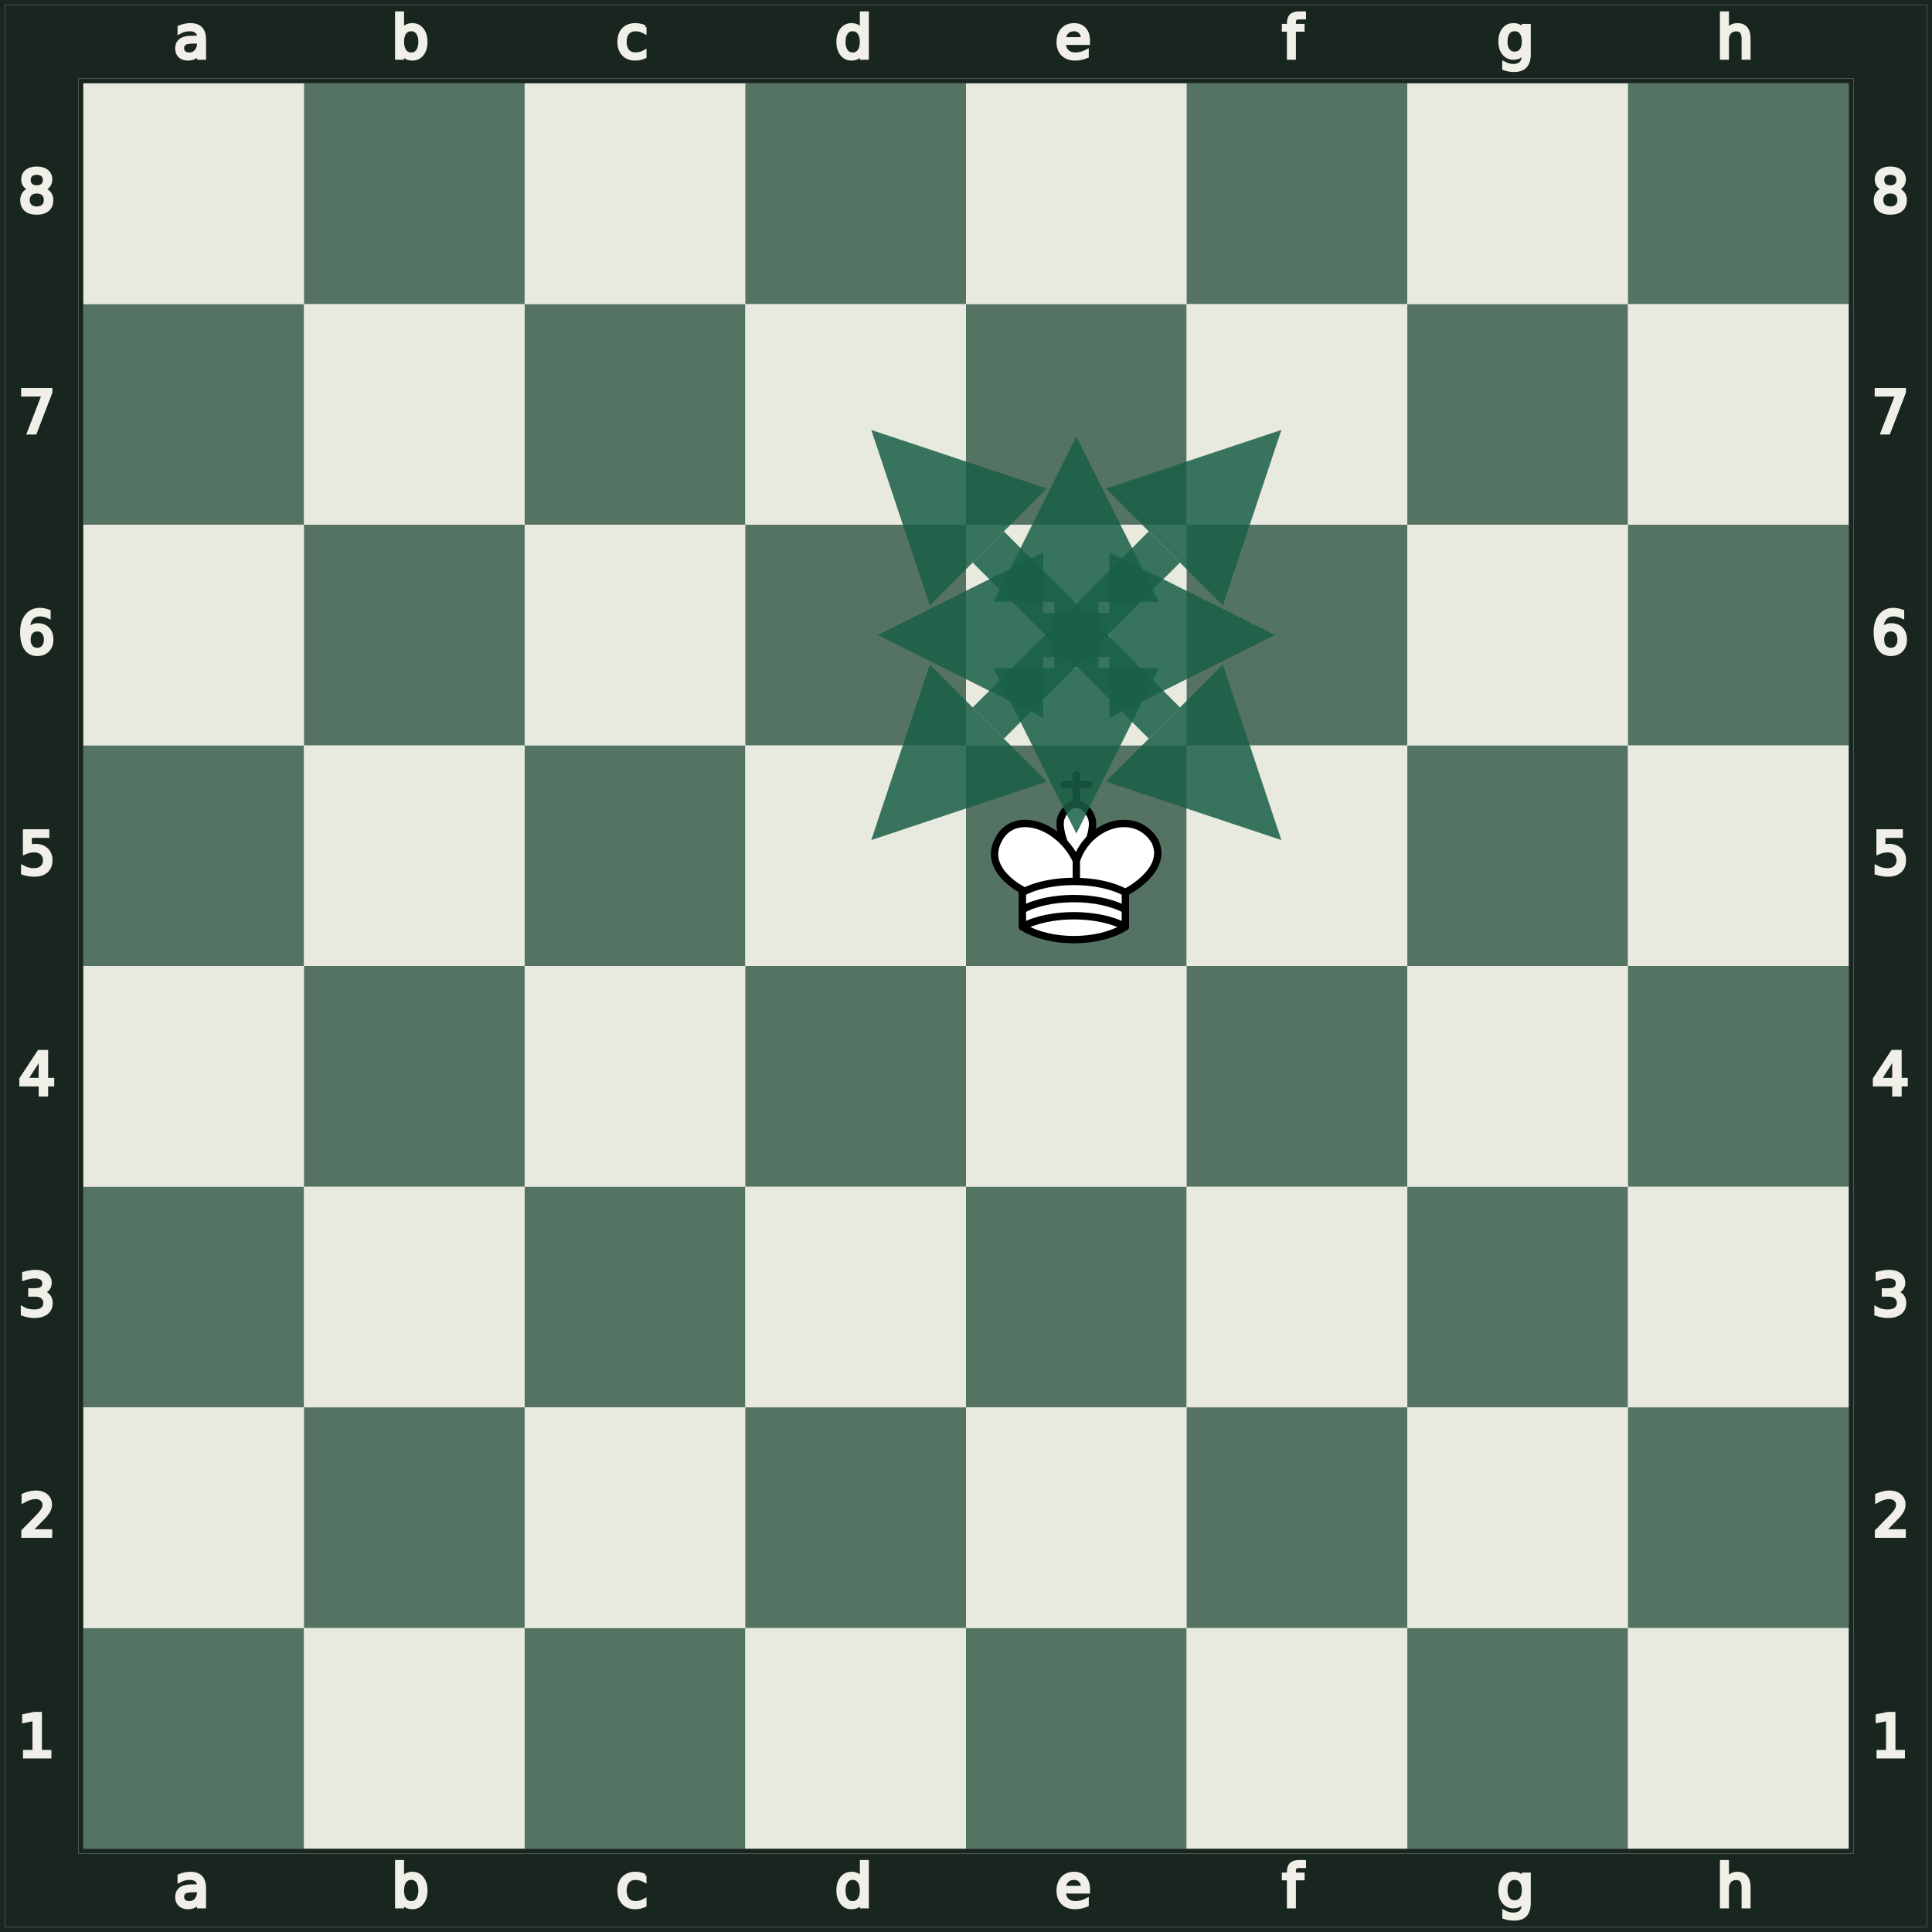
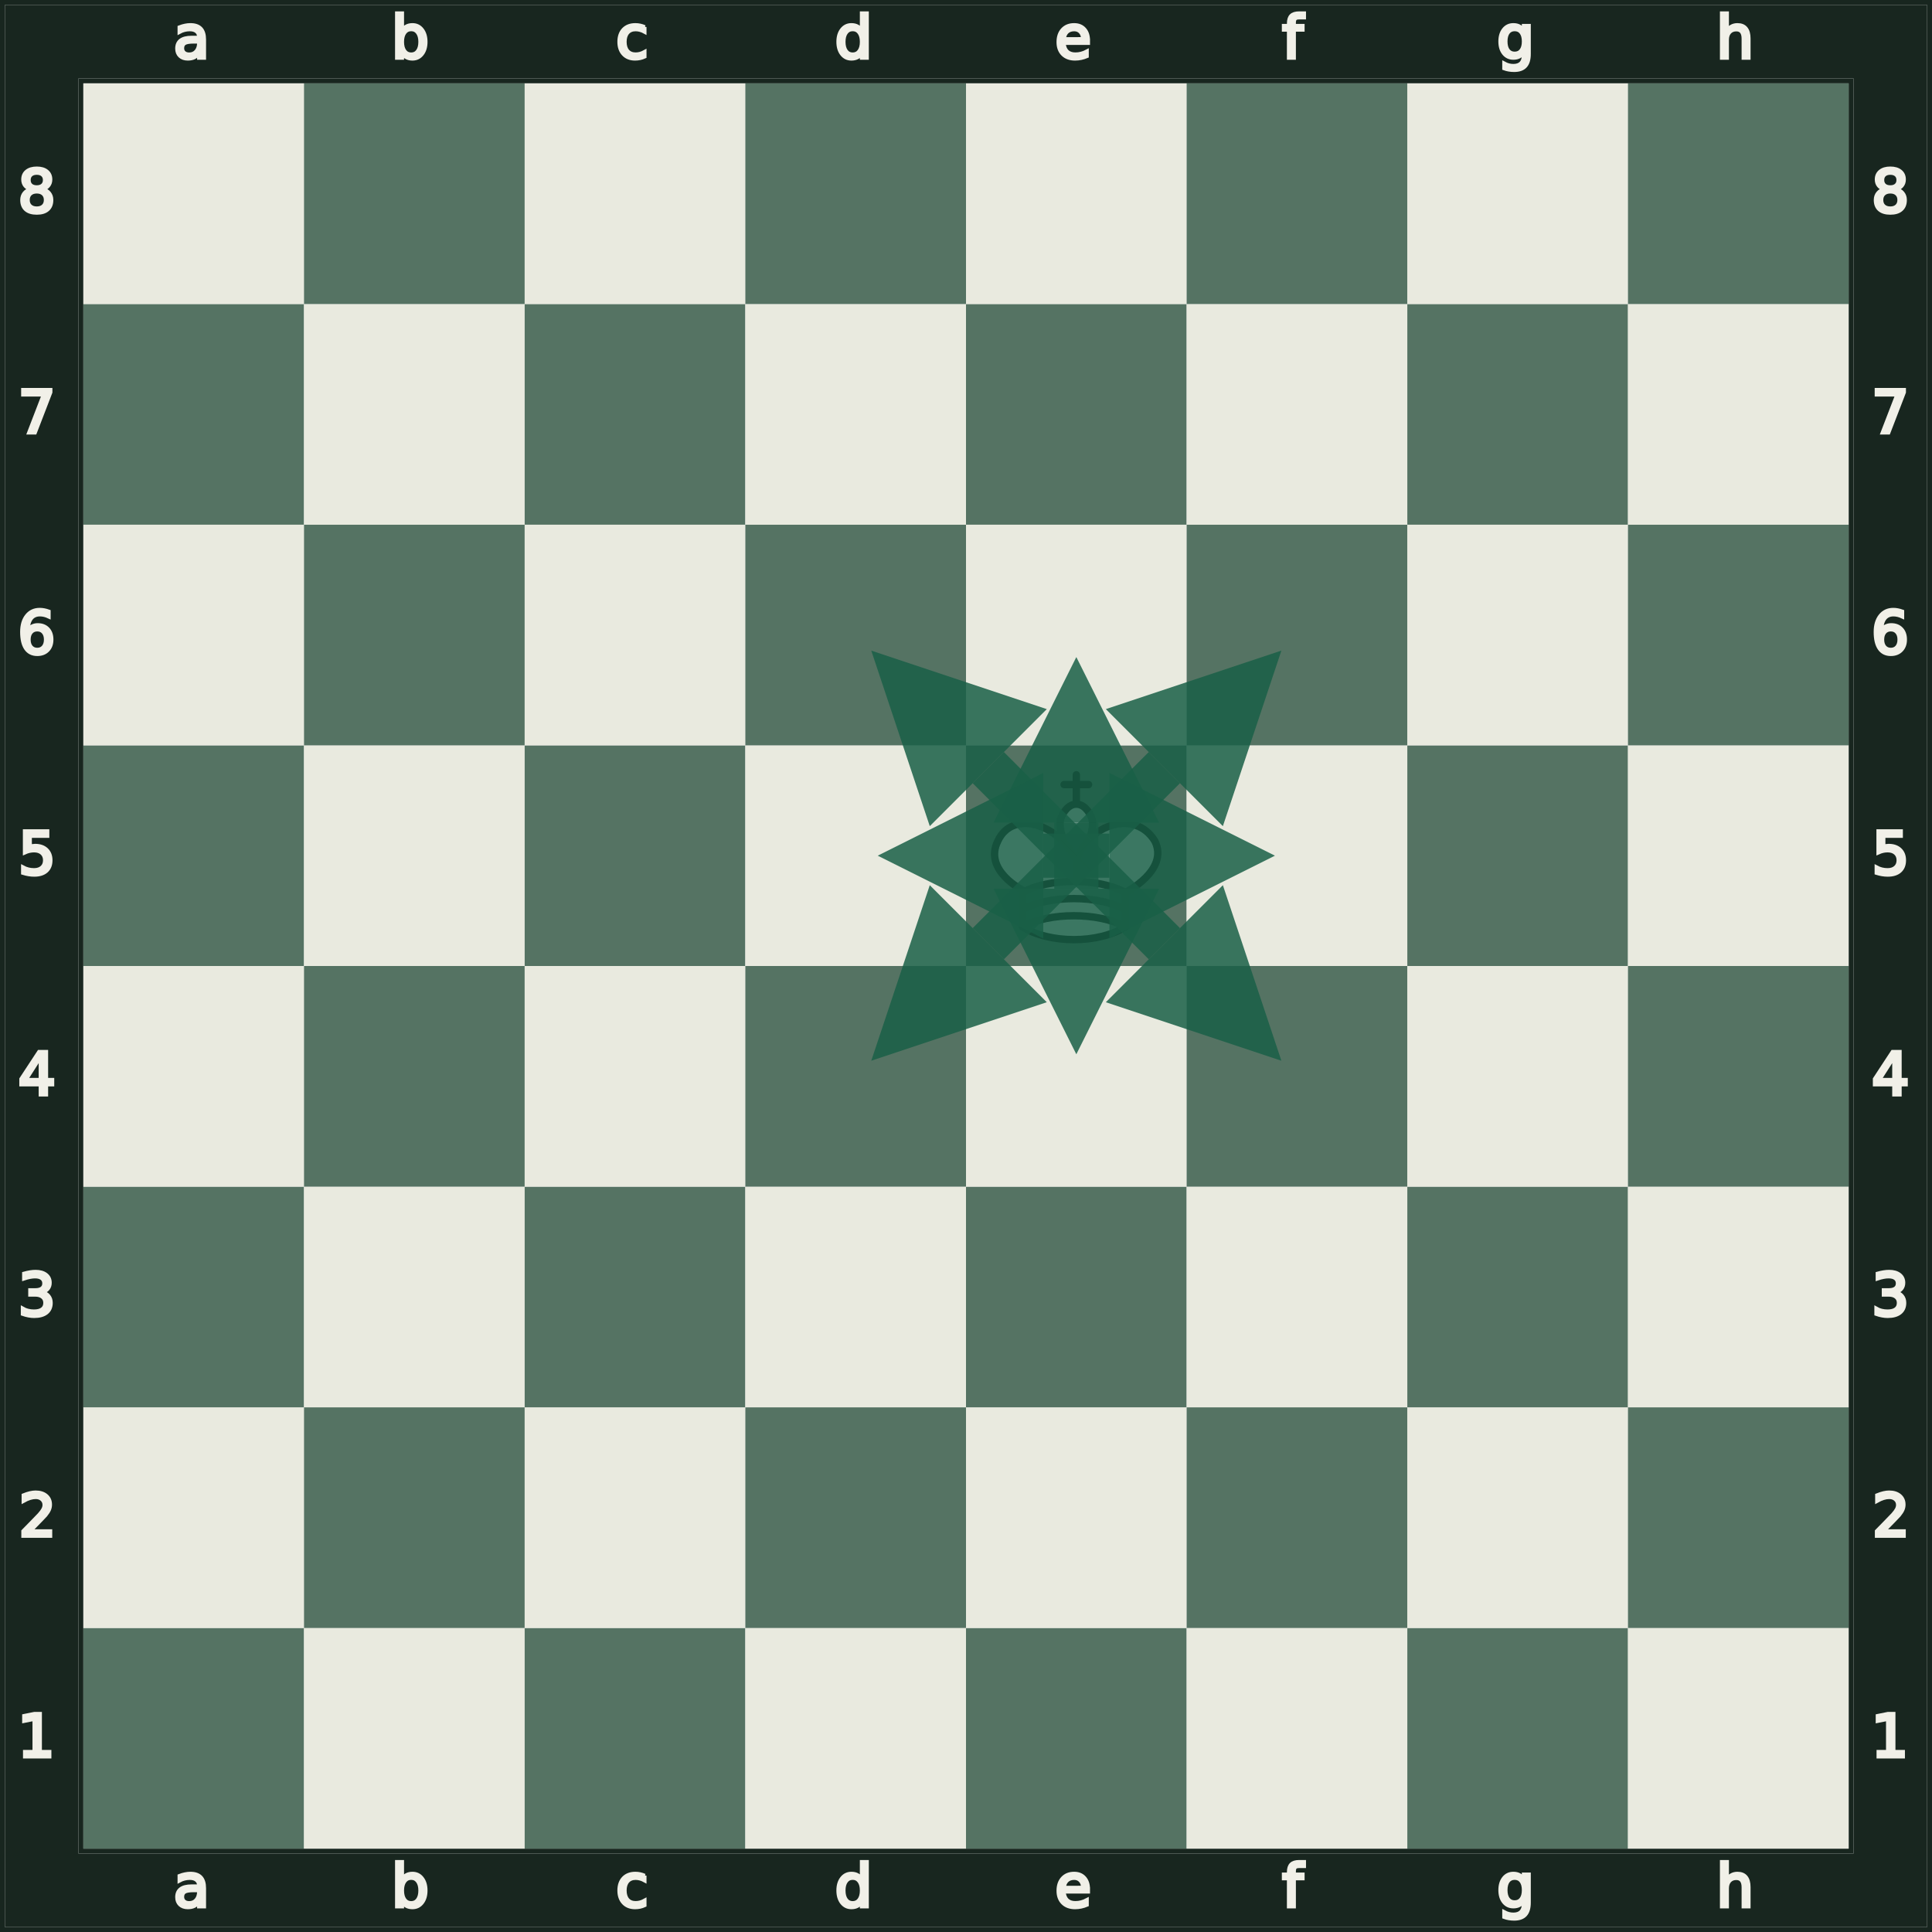
<svg xmlns="http://www.w3.org/2000/svg" xmlns:xlink="http://www.w3.org/1999/xlink" viewBox="0 0 394 394">
  <style>.piece { filter: drop-shadow(0 1px 0 rgba(255,255,255,.18)); }</style>
  <defs>
    <g id="white-king" class="white king" fill="none" fill-rule="evenodd" stroke="#000" stroke-width="1.5" stroke-linecap="round" stroke-linejoin="round">
      <path d="M22.5 11.63V6M20 8h5" stroke-linejoin="miter" />
      <path d="M22.5 25s4.5-7.5 3-10.5c0 0-1-2.5-3-2.5s-3 2.5-3 2.5c-1.5 3 3 10.5 3 10.5" fill="#fff" stroke-linecap="butt" stroke-linejoin="miter" />
      <path d="M11.5 37c5.5 3.5 15.5 3.5 21 0v-7s9-4.5 6-10.5c-4-6.5-13.5-3.5-16 4V27v-3.5c-3.5-7.5-13-10.5-16-4-3 6 5 10 5 10V37z" fill="#fff" />
      <path d="M11.5 30c5.5-3 15.5-3 21 0m-21 3.5c5.5-3 15.5-3 21 0m-21 3.5c5.5-3 15.5-3 21 0" />
    </g>
  </defs>
  <rect x="0.5" y="0.5" width="393" height="393" fill="none" stroke="#18261f" stroke-width="1" />
  <rect x="8.5" y="8.5" width="377" height="377" fill="none" stroke="#18261f" stroke-width="15" />
  <rect x="16.5" y="16.5" width="361" height="361" fill="none" stroke="#18261f" stroke-width="1" />
  <g transform="translate(22, 1) scale(0.75, 0.75)" fill="#f1f0e8" stroke="#f1f0e8">
    <path d="M23.328 10.016q-1.742 0-2.414.398-.672.398-.672 1.36 0 .765.5 1.218.508.445 1.375.445 1.196 0 1.914-.843.727-.852.727-2.258v-.32zm2.867-.594v4.992h-1.437v-1.328q-.492.797-1.227 1.18-.734.375-1.797.375-1.343 0-2.14-.75-.79-.758-.79-2.024 0-1.476.985-2.226.992-.75 2.953-.75h2.016V8.75q0-.992-.656-1.531-.649-.547-1.829-.547-.75 0-1.46.18-.711.18-1.368.539V6.062q.79-.304 1.532-.453.742-.156 1.445-.156 1.898 0 2.836.984.937.985.937 2.985z" />
  </g>
  <g transform="translate(22, 378) scale(0.75, 0.75)" fill="#f1f0e8" stroke="#f1f0e8">
    <path d="M23.328 10.016q-1.742 0-2.414.398-.672.398-.672 1.36 0 .765.5 1.218.508.445 1.375.445 1.196 0 1.914-.843.727-.852.727-2.258v-.32zm2.867-.594v4.992h-1.437v-1.328q-.492.797-1.227 1.18-.734.375-1.797.375-1.343 0-2.14-.75-.79-.758-.79-2.024 0-1.476.985-2.226.992-.75 2.953-.75h2.016V8.75q0-.992-.656-1.531-.649-.547-1.829-.547-.75 0-1.46.18-.711.18-1.368.539V6.062q.79-.304 1.532-.453.742-.156 1.445-.156 1.898 0 2.836.984.937.985.937 2.985z" />
  </g>
  <g transform="translate(67, 1) scale(0.75, 0.75)" fill="#f1f0e8" stroke="#f1f0e8">
    <path d="M24.922 10.047q0-1.586-.656-2.485-.649-.906-1.79-.906-1.14 0-1.796.906-.649.899-.649 2.485 0 1.586.649 2.492.656.898 1.797.898 1.14 0 1.789-.898.656-.906.656-2.492zm-4.89-3.055q.452-.781 1.14-1.156.695-.383 1.656-.383 1.594 0 2.586 1.266 1 1.265 1 3.328 0 2.062-1 3.328-.992 1.266-2.586 1.266-.96 0-1.656-.375-.688-.383-1.14-1.164v1.312h-1.446V2.258h1.445z" />
  </g>
  <g transform="translate(67, 378) scale(0.75, 0.75)" fill="#f1f0e8" stroke="#f1f0e8">
    <path d="M24.922 10.047q0-1.586-.656-2.485-.649-.906-1.79-.906-1.14 0-1.796.906-.649.899-.649 2.485 0 1.586.649 2.492.656.898 1.797.898 1.14 0 1.789-.898.656-.906.656-2.492zm-4.89-3.055q.452-.781 1.14-1.156.695-.383 1.656-.383 1.594 0 2.586 1.266 1 1.265 1 3.328 0 2.062-1 3.328-.992 1.266-2.586 1.266-.96 0-1.656-.375-.688-.383-1.14-1.164v1.312h-1.446V2.258h1.445z" />
  </g>
  <g transform="translate(112, 1) scale(0.75, 0.75)" fill="#f1f0e8" stroke="#f1f0e8">
    <path d="M25.96 6v1.344q-.608-.336-1.226-.5-.609-.172-1.234-.172-1.398 0-2.172.89-.773.883-.773 2.485 0 1.601.773 2.492.774.883 2.172.883.625 0 1.234-.164.618-.172 1.227-.508v1.328q-.602.281-1.25.422-.64.14-1.367.14-1.977 0-3.14-1.242-1.165-1.242-1.165-3.351 0-2.14 1.172-3.367 1.18-1.227 3.227-1.227.664 0 1.296.14.633.134 1.227.407z" />
  </g>
  <g transform="translate(112, 378) scale(0.75, 0.75)" fill="#f1f0e8" stroke="#f1f0e8">
    <path d="M25.96 6v1.344q-.608-.336-1.226-.5-.609-.172-1.234-.172-1.398 0-2.172.89-.773.883-.773 2.485 0 1.601.773 2.492.774.883 2.172.883.625 0 1.234-.164.618-.172 1.227-.508v1.328q-.602.281-1.25.422-.64.14-1.367.14-1.977 0-3.14-1.242-1.165-1.242-1.165-3.351 0-2.14 1.172-3.367 1.18-1.227 3.227-1.227.664 0 1.296.14.633.134 1.227.407z" />
  </g>
  <g transform="translate(157, 1) scale(0.75, 0.75)" fill="#f1f0e8" stroke="#f1f0e8">
    <path d="M24.973 6.992V2.258h1.437v12.156h-1.437v-1.312q-.453.78-1.149 1.164-.687.375-1.656.375-1.586 0-2.586-1.266-.992-1.266-.992-3.328 0-2.063.992-3.328 1-1.266 2.586-1.266.969 0 1.656.383.696.375 1.149 1.156zm-4.899 3.055q0 1.586.649 2.492.656.898 1.797.898 1.14 0 1.796-.898.657-.906.657-2.492 0-1.586-.657-2.485-.656-.906-1.796-.906-1.141 0-1.797.906-.649.899-.649 2.485z" />
  </g>
  <g transform="translate(157, 378) scale(0.75, 0.75)" fill="#f1f0e8" stroke="#f1f0e8">
    <path d="M24.973 6.992V2.258h1.437v12.156h-1.437v-1.312q-.453.78-1.149 1.164-.687.375-1.656.375-1.586 0-2.586-1.266-.992-1.266-.992-3.328 0-2.063.992-3.328 1-1.266 2.586-1.266.969 0 1.656.383.696.375 1.149 1.156zm-4.899 3.055q0 1.586.649 2.492.656.898 1.797.898 1.14 0 1.796-.898.657-.906.657-2.492 0-1.586-.657-2.485-.656-.906-1.796-.906-1.141 0-1.797.906-.649.899-.649 2.485z" />
  </g>
  <g transform="translate(202, 1) scale(0.75, 0.75)" fill="#f1f0e8" stroke="#f1f0e8">
    <path d="M26.555 9.68v.703h-6.61q.094 1.484.89 2.265.806.774 2.235.774.828 0 1.602-.203.781-.203 1.547-.61v1.36q-.774.328-1.586.5-.813.172-1.649.172-2.093 0-3.32-1.22-1.219-1.218-1.219-3.296 0-2.148 1.157-3.406 1.164-1.266 3.132-1.266 1.766 0 2.79 1.14 1.03 1.134 1.03 3.087zm-1.438-.422q-.015-1.18-.664-1.883-.64-.703-1.703-.703-1.203 0-1.93.68-.718.68-.828 1.914z" />
  </g>
  <g transform="translate(202, 378) scale(0.75, 0.75)" fill="#f1f0e8" stroke="#f1f0e8">
    <path d="M26.555 9.68v.703h-6.61q.094 1.484.89 2.265.806.774 2.235.774.828 0 1.602-.203.781-.203 1.547-.61v1.36q-.774.328-1.586.5-.813.172-1.649.172-2.093 0-3.32-1.22-1.219-1.218-1.219-3.296 0-2.148 1.157-3.406 1.164-1.266 3.132-1.266 1.766 0 2.79 1.14 1.03 1.134 1.03 3.087zm-1.438-.422q-.015-1.18-.664-1.883-.64-.703-1.703-.703-1.203 0-1.93.68-.718.68-.828 1.914z" />
  </g>
  <g transform="translate(247, 1) scale(0.75, 0.75)" fill="#f1f0e8" stroke="#f1f0e8">
    <path d="M25.285 2.258v1.195H23.91q-.773 0-1.078.313-.297.312-.297 1.125v.773h2.367v1.117h-2.367v7.633H21.09V6.781h-1.375V5.664h1.375v-.61q0-1.46.68-2.124.68-.672 2.156-.672z" />
  </g>
  <g transform="translate(247, 378) scale(0.75, 0.75)" fill="#f1f0e8" stroke="#f1f0e8">
    <path d="M25.285 2.258v1.195H23.91q-.773 0-1.078.313-.297.312-.297 1.125v.773h2.367v1.117h-2.367v7.633H21.09V6.781h-1.375V5.664h1.375v-.61q0-1.46.68-2.124.68-.672 2.156-.672z" />
  </g>
  <g transform="translate(292, 1) scale(0.75, 0.75)" fill="#f1f0e8" stroke="#f1f0e8">
    <path d="M24.973 9.937q0-1.562-.649-2.421-.64-.86-1.804-.86-1.157 0-1.805.86-.64.859-.64 2.421 0 1.555.64 2.415.648.859 1.805.859 1.164 0 1.804-.86.649-.859.649-2.414zm1.437 3.391q0 2.234-.992 3.32-.992 1.094-3.04 1.094-.757 0-1.429-.117-.672-.11-1.304-.344v-1.398q.632.344 1.25.508.617.164 1.257.164 1.414 0 2.118-.743.703-.734.703-2.226v-.711q-.446.773-1.141 1.156-.695.383-1.664.383-1.61 0-2.594-1.227-.984-1.226-.984-3.25 0-2.03.984-3.257.985-1.227 2.594-1.227.969 0 1.664.383t1.14 1.156V5.664h1.438z" />
  </g>
  <g transform="translate(292, 378) scale(0.75, 0.75)" fill="#f1f0e8" stroke="#f1f0e8">
    <path d="M24.973 9.937q0-1.562-.649-2.421-.64-.86-1.804-.86-1.157 0-1.805.86-.64.859-.64 2.421 0 1.555.64 2.415.648.859 1.805.859 1.164 0 1.804-.86.649-.859.649-2.414zm1.437 3.391q0 2.234-.992 3.32-.992 1.094-3.04 1.094-.757 0-1.429-.117-.672-.11-1.304-.344v-1.398q.632.344 1.25.508.617.164 1.257.164 1.414 0 2.118-.743.703-.734.703-2.226v-.711q-.446.773-1.141 1.156-.695.383-1.664.383-1.61 0-2.594-1.227-.984-1.226-.984-3.25 0-2.03.984-3.257.985-1.227 2.594-1.227.969 0 1.664.383t1.14 1.156V5.664h1.438z" />
  </g>
  <g transform="translate(337, 1) scale(0.75, 0.75)" fill="#f1f0e8" stroke="#f1f0e8">
    <path d="M26.164 9.133v5.281h-1.437V9.18q0-1.243-.485-1.86-.484-.617-1.453-.617-1.164 0-1.836.742-.672.742-.672 2.024v4.945h-1.445V2.258h1.445v4.765q.516-.789 1.211-1.18.703-.39 1.617-.39 1.508 0 2.282.938.773.93.773 2.742z" />
  </g>
  <g transform="translate(337, 378) scale(0.75, 0.75)" fill="#f1f0e8" stroke="#f1f0e8">
    <path d="M26.164 9.133v5.281h-1.437V9.18q0-1.243-.485-1.86-.484-.617-1.453-.617-1.164 0-1.836.742-.672.742-.672 2.024v4.945h-1.445V2.258h1.445v4.765q.516-.789 1.211-1.18.703-.39 1.617-.39 1.508 0 2.282.938.773.93.773 2.742z" />
  </g>
  <g transform="translate(0, 337) scale(0.75, 0.75)" fill="#f1f0e8" stroke="#f1f0e8">
    <path d="M6.754 26.996h2.578v-8.898l-2.805.562v-1.437l2.79-.563h1.578v10.336h2.578v1.328h-6.72z" />
  </g>
  <g transform="translate(378, 337) scale(0.75, 0.75)" fill="#f1f0e8" stroke="#f1f0e8">
    <path d="M6.754 26.996h2.578v-8.898l-2.805.562v-1.437l2.79-.563h1.578v10.336h2.578v1.328h-6.72z" />
  </g>
  <g transform="translate(0, 292) scale(0.75, 0.75)" fill="#f1f0e8" stroke="#f1f0e8">
    <path d="M8.195 26.996h5.508v1.328H6.297v-1.328q.898-.93 2.445-2.492 1.555-1.57 1.953-2.024.758-.851 1.055-1.437.305-.594.305-1.164 0-.93-.657-1.516-.648-.586-1.695-.586-.742 0-1.57.258-.82.258-1.758.781v-1.593q.953-.383 1.781-.578.828-.196 1.516-.196 1.812 0 2.89.906 1.079.907 1.079 2.422 0 .72-.274 1.368-.265.64-.976 1.515-.196.227-1.243 1.313-1.046 1.078-2.953 3.023z" />
  </g>
  <g transform="translate(378, 292) scale(0.75, 0.75)" fill="#f1f0e8" stroke="#f1f0e8">
    <path d="M8.195 26.996h5.508v1.328H6.297v-1.328q.898-.93 2.445-2.492 1.555-1.57 1.953-2.024.758-.851 1.055-1.437.305-.594.305-1.164 0-.93-.657-1.516-.648-.586-1.695-.586-.742 0-1.57.258-.82.258-1.758.781v-1.593q.953-.383 1.781-.578.828-.196 1.516-.196 1.812 0 2.89.906 1.079.907 1.079 2.422 0 .72-.274 1.368-.265.64-.976 1.515-.196.227-1.243 1.313-1.046 1.078-2.953 3.023z" />
  </g>
  <g transform="translate(0, 247) scale(0.75, 0.75)" fill="#f1f0e8" stroke="#f1f0e8">
    <path d="M11.434 22.035q1.132.242 1.765 1.008.64.766.64 1.89 0 1.727-1.187 2.672-1.187.946-3.375.946-.734 0-1.515-.149-.774-.14-1.602-.43V26.45q.656.383 1.438.578.78.196 1.632.196 1.485 0 2.258-.586.782-.586.782-1.703 0-1.032-.727-1.61-.719-.586-2.008-.586h-1.36v-1.297h1.423q1.164 0 1.78-.46.618-.47.618-1.344 0-.899-.64-1.375-.633-.485-1.82-.485-.65 0-1.391.141-.743.14-1.633.437V16.95q.898-.25 1.68-.375.788-.125 1.484-.125 1.797 0 2.844.82 1.046.813 1.046 2.204 0 .968-.554 1.64-.555.664-1.578.922z" />
  </g>
  <g transform="translate(378, 247) scale(0.75, 0.75)" fill="#f1f0e8" stroke="#f1f0e8">
    <path d="M11.434 22.035q1.132.242 1.765 1.008.64.766.64 1.89 0 1.727-1.187 2.672-1.187.946-3.375.946-.734 0-1.515-.149-.774-.14-1.602-.43V26.45q.656.383 1.438.578.78.196 1.632.196 1.485 0 2.258-.586.782-.586.782-1.703 0-1.032-.727-1.61-.719-.586-2.008-.586h-1.36v-1.297h1.423q1.164 0 1.78-.46.618-.47.618-1.344 0-.899-.64-1.375-.633-.485-1.82-.485-.65 0-1.391.141-.743.14-1.633.437V16.95q.898-.25 1.68-.375.788-.125 1.484-.125 1.797 0 2.844.82 1.046.813 1.046 2.204 0 .968-.554 1.64-.555.664-1.578.922z" />
  </g>
  <g transform="translate(0, 202) scale(0.75, 0.75)" fill="#f1f0e8" stroke="#f1f0e8">
    <path d="M11.016 18.035L7.03 24.262h3.985zm-.414-1.375h1.984v7.602h1.664v1.312h-1.664v2.75h-1.57v-2.75H5.75v-1.523z" />
  </g>
  <g transform="translate(378, 202) scale(0.75, 0.75)" fill="#f1f0e8" stroke="#f1f0e8">
    <path d="M11.016 18.035L7.03 24.262h3.985zm-.414-1.375h1.984v7.602h1.664v1.312h-1.664v2.75h-1.57v-2.75H5.75v-1.523z" />
  </g>
  <g transform="translate(0, 157) scale(0.75, 0.75)" fill="#f1f0e8" stroke="#f1f0e8">
    <path d="M6.719 16.66h6.195v1.328h-4.75v2.86q.344-.118.688-.172.343-.063.687-.063 1.953 0 3.094 1.07 1.14 1.07 1.14 2.899 0 1.883-1.171 2.93-1.172 1.039-3.305 1.039-.735 0-1.5-.125-.758-.125-1.57-.375v-1.586q.703.383 1.453.57.75.188 1.586.188 1.351 0 2.14-.711.79-.711.79-1.93 0-1.219-.79-1.93-.789-.71-2.14-.71-.633 0-1.266.14-.625.14-1.281.438z" />
  </g>
  <g transform="translate(378, 157) scale(0.75, 0.75)" fill="#f1f0e8" stroke="#f1f0e8">
    <path d="M6.719 16.66h6.195v1.328h-4.75v2.86q.344-.118.688-.172.343-.063.687-.063 1.953 0 3.094 1.07 1.14 1.07 1.14 2.899 0 1.883-1.171 2.93-1.172 1.039-3.305 1.039-.735 0-1.5-.125-.758-.125-1.57-.375v-1.586q.703.383 1.453.57.75.188 1.586.188 1.351 0 2.14-.711.79-.711.79-1.93 0-1.219-.79-1.93-.789-.71-2.14-.71-.633 0-1.266.14-.625.14-1.281.438z" />
  </g>
  <g transform="translate(0, 112) scale(0.75, 0.75)" fill="#f1f0e8" stroke="#f1f0e8">
    <path d="M10.137 21.863q-1.063 0-1.688.727-.617.726-.617 1.992 0 1.258.617 1.992.625.727 1.688.727 1.062 0 1.68-.727.624-.734.624-1.992 0-1.266-.625-1.992-.617-.727-1.68-.727zm3.133-4.945v1.437q-.594-.28-1.204-.43-.601-.148-1.195-.148-1.562 0-2.39 1.055-.82 1.055-.938 3.188.46-.68 1.156-1.04.696-.367 1.531-.367 1.758 0 2.774 1.07 1.023 1.063 1.023 2.899 0 1.797-1.062 2.883-1.063 1.086-2.828 1.086-2.024 0-3.094-1.547-1.07-1.555-1.07-4.5 0-2.766 1.312-4.406 1.313-1.649 3.524-1.649.593 0 1.195.117.61.118 1.266.352z" />
  </g>
  <g transform="translate(378, 112) scale(0.75, 0.75)" fill="#f1f0e8" stroke="#f1f0e8">
    <path d="M10.137 21.863q-1.063 0-1.688.727-.617.726-.617 1.992 0 1.258.617 1.992.625.727 1.688.727 1.062 0 1.68-.727.624-.734.624-1.992 0-1.266-.625-1.992-.617-.727-1.68-.727zm3.133-4.945v1.437q-.594-.28-1.204-.43-.601-.148-1.195-.148-1.562 0-2.39 1.055-.82 1.055-.938 3.188.46-.68 1.156-1.04.696-.367 1.531-.367 1.758 0 2.774 1.07 1.023 1.063 1.023 2.899 0 1.797-1.062 2.883-1.063 1.086-2.828 1.086-2.024 0-3.094-1.547-1.07-1.555-1.07-4.5 0-2.766 1.312-4.406 1.313-1.649 3.524-1.649.593 0 1.195.117.61.118 1.266.352z" />
  </g>
  <g transform="translate(0, 67) scale(0.75, 0.75)" fill="#f1f0e8" stroke="#f1f0e8">
    <path d="M6.25 16.66h7.5v.672L9.516 28.324H7.867l3.985-10.336H6.25z" />
  </g>
  <g transform="translate(378, 67) scale(0.75, 0.75)" fill="#f1f0e8" stroke="#f1f0e8">
    <path d="M6.25 16.66h7.5v.672L9.516 28.324H7.867l3.985-10.336H6.25z" />
  </g>
  <g transform="translate(0, 22) scale(0.75, 0.75)" fill="#f1f0e8" stroke="#f1f0e8">
    <path d="M10 22.785q-1.125 0-1.773.602-.641.601-.641 1.656t.64 1.656q.649.602 1.774.602t1.773-.602q.649-.61.649-1.656 0-1.055-.649-1.656-.64-.602-1.773-.602zm-1.578-.672q-1.016-.25-1.586-.945-.563-.695-.563-1.695 0-1.399.993-2.211 1-.813 2.734-.813 1.742 0 2.734.813.993.812.993 2.21 0 1-.57 1.696-.563.695-1.571.945 1.14.266 1.773 1.04.641.773.641 1.89 0 1.695-1.04 2.602-1.03.906-2.96.906t-2.969-.906Q6 26.738 6 25.043q0-1.117.64-1.89.641-.774 1.782-1.04zm-.578-2.492q0 .906.562 1.414.57.508 1.594.508 1.016 0 1.586-.508.578-.508.578-1.414 0-.906-.578-1.414-.57-.508-1.586-.508-1.023 0-1.594.508-.562.508-.562 1.414z" />
  </g>
  <g transform="translate(378, 22) scale(0.75, 0.75)" fill="#f1f0e8" stroke="#f1f0e8">
    <path d="M10 22.785q-1.125 0-1.773.602-.641.601-.641 1.656t.64 1.656q.649.602 1.774.602t1.773-.602q.649-.61.649-1.656 0-1.055-.649-1.656-.64-.602-1.773-.602zm-1.578-.672q-1.016-.25-1.586-.945-.563-.695-.563-1.695 0-1.399.993-2.211 1-.813 2.734-.813 1.742 0 2.734.813.993.812.993 2.21 0 1-.57 1.696-.563.695-1.571.945 1.14.266 1.773 1.04.641.773.641 1.89 0 1.695-1.04 2.602-1.03.906-2.96.906t-2.969-.906Q6 26.738 6 25.043q0-1.117.64-1.89.641-.774 1.782-1.04zm-.578-2.492q0 .906.562 1.414.57.508 1.594.508 1.016 0 1.586-.508.578-.508.578-1.414 0-.906-.578-1.414-.57-.508-1.586-.508-1.023 0-1.594.508-.562.508-.562 1.414z" />
  </g>
  <rect x="17" y="332" width="45" height="45" class="square dark a1" stroke="none" fill="#557363" />
  <rect x="62" y="332" width="45" height="45" class="square light b1" stroke="none" fill="#e9eadf" />
  <rect x="107" y="332" width="45" height="45" class="square dark c1" stroke="none" fill="#557363" />
  <rect x="152" y="332" width="45" height="45" class="square light d1" stroke="none" fill="#e9eadf" />
  <rect x="197" y="332" width="45" height="45" class="square dark e1" stroke="none" fill="#557363" />
  <rect x="242" y="332" width="45" height="45" class="square light f1" stroke="none" fill="#e9eadf" />
  <rect x="287" y="332" width="45" height="45" class="square dark g1" stroke="none" fill="#557363" />
  <rect x="332" y="332" width="45" height="45" class="square light h1" stroke="none" fill="#e9eadf" />
  <rect x="17" y="287" width="45" height="45" class="square light a2" stroke="none" fill="#e9eadf" />
  <rect x="62" y="287" width="45" height="45" class="square dark b2" stroke="none" fill="#557363" />
  <rect x="107" y="287" width="45" height="45" class="square light c2" stroke="none" fill="#e9eadf" />
  <rect x="152" y="287" width="45" height="45" class="square dark d2" stroke="none" fill="#557363" />
  <rect x="197" y="287" width="45" height="45" class="square light e2" stroke="none" fill="#e9eadf" />
  <rect x="242" y="287" width="45" height="45" class="square dark f2" stroke="none" fill="#557363" />
  <rect x="287" y="287" width="45" height="45" class="square light g2" stroke="none" fill="#e9eadf" />
  <rect x="332" y="287" width="45" height="45" class="square dark h2" stroke="none" fill="#557363" />
  <rect x="17" y="242" width="45" height="45" class="square dark a3" stroke="none" fill="#557363" />
  <rect x="62" y="242" width="45" height="45" class="square light b3" stroke="none" fill="#e9eadf" />
  <rect x="107" y="242" width="45" height="45" class="square dark c3" stroke="none" fill="#557363" />
  <rect x="152" y="242" width="45" height="45" class="square light d3" stroke="none" fill="#e9eadf" />
  <rect x="197" y="242" width="45" height="45" class="square dark e3" stroke="none" fill="#557363" />
  <rect x="242" y="242" width="45" height="45" class="square light f3" stroke="none" fill="#e9eadf" />
  <rect x="287" y="242" width="45" height="45" class="square dark g3" stroke="none" fill="#557363" />
  <rect x="332" y="242" width="45" height="45" class="square light h3" stroke="none" fill="#e9eadf" />
  <rect x="17" y="197" width="45" height="45" class="square light a4" stroke="none" fill="#e9eadf" />
  <rect x="62" y="197" width="45" height="45" class="square dark b4" stroke="none" fill="#557363" />
  <rect x="107" y="197" width="45" height="45" class="square light c4" stroke="none" fill="#e9eadf" />
  <rect x="152" y="197" width="45" height="45" class="square dark d4" stroke="none" fill="#557363" />
  <rect x="197" y="197" width="45" height="45" class="square light e4" stroke="none" fill="#e9eadf" />
  <rect x="242" y="197" width="45" height="45" class="square dark f4" stroke="none" fill="#557363" />
  <rect x="287" y="197" width="45" height="45" class="square light g4" stroke="none" fill="#e9eadf" />
  <rect x="332" y="197" width="45" height="45" class="square dark h4" stroke="none" fill="#557363" />
  <rect x="17" y="152" width="45" height="45" class="square dark a5" stroke="none" fill="#557363" />
  <rect x="62" y="152" width="45" height="45" class="square light b5" stroke="none" fill="#e9eadf" />
  <rect x="107" y="152" width="45" height="45" class="square dark c5" stroke="none" fill="#557363" />
  <rect x="152" y="152" width="45" height="45" class="square light d5" stroke="none" fill="#e9eadf" />
  <rect x="197" y="152" width="45" height="45" class="square dark e5" stroke="none" fill="#557363" />
  <rect x="242" y="152" width="45" height="45" class="square light f5" stroke="none" fill="#e9eadf" />
  <rect x="287" y="152" width="45" height="45" class="square dark g5" stroke="none" fill="#557363" />
  <rect x="332" y="152" width="45" height="45" class="square light h5" stroke="none" fill="#e9eadf" />
  <rect x="17" y="107" width="45" height="45" class="square light a6" stroke="none" fill="#e9eadf" />
  <rect x="62" y="107" width="45" height="45" class="square dark b6" stroke="none" fill="#557363" />
  <rect x="107" y="107" width="45" height="45" class="square light c6" stroke="none" fill="#e9eadf" />
  <rect x="152" y="107" width="45" height="45" class="square dark d6" stroke="none" fill="#557363" />
  <rect x="197" y="107" width="45" height="45" class="square light e6" stroke="none" fill="#e9eadf" />
  <rect x="242" y="107" width="45" height="45" class="square dark f6" stroke="none" fill="#557363" />
  <rect x="287" y="107" width="45" height="45" class="square light g6" stroke="none" fill="#e9eadf" />
  <rect x="332" y="107" width="45" height="45" class="square dark h6" stroke="none" fill="#557363" />
  <rect x="17" y="62" width="45" height="45" class="square dark a7" stroke="none" fill="#557363" />
  <rect x="62" y="62" width="45" height="45" class="square light b7" stroke="none" fill="#e9eadf" />
  <rect x="107" y="62" width="45" height="45" class="square dark c7" stroke="none" fill="#557363" />
  <rect x="152" y="62" width="45" height="45" class="square light d7" stroke="none" fill="#e9eadf" />
  <rect x="197" y="62" width="45" height="45" class="square dark e7" stroke="none" fill="#557363" />
  <rect x="242" y="62" width="45" height="45" class="square light f7" stroke="none" fill="#e9eadf" />
  <rect x="287" y="62" width="45" height="45" class="square dark g7" stroke="none" fill="#557363" />
  <rect x="332" y="62" width="45" height="45" class="square light h7" stroke="none" fill="#e9eadf" />
  <rect x="17" y="17" width="45" height="45" class="square light a8" stroke="none" fill="#e9eadf" />
  <rect x="62" y="17" width="45" height="45" class="square dark b8" stroke="none" fill="#557363" />
  <rect x="107" y="17" width="45" height="45" class="square light c8" stroke="none" fill="#e9eadf" />
  <rect x="152" y="17" width="45" height="45" class="square dark d8" stroke="none" fill="#557363" />
  <rect x="197" y="17" width="45" height="45" class="square light e8" stroke="none" fill="#e9eadf" />
  <rect x="242" y="17" width="45" height="45" class="square dark f8" stroke="none" fill="#557363" />
  <rect x="287" y="17" width="45" height="45" class="square light g8" stroke="none" fill="#e9eadf" />
  <rect x="332" y="17" width="45" height="45" class="square dark h8" stroke="none" fill="#557363" />
  <use href="#white-king" xlink:href="#white-king" transform="translate(197, 152)" />
-   <line x1="219.5" y1="129.5" x2="219.5" y2="136.25" stroke="#195f47d9" stroke-width="9.0" stroke-linecap="butt" class="arrow" />
-   <polygon points="219.5,170.0 236.375,136.25 202.625,136.25" fill="#195f47d9" class="arrow" />
-   <line x1="219.5" y1="129.5" x2="237.453" y2="147.453" stroke="#195f47d9" stroke-width="9.0" stroke-linecap="butt" class="arrow" />
-   <polygon points="261.318,171.318 249.386,135.521 225.521,159.386" fill="#195f47d9" class="arrow" />
-   <line x1="219.5" y1="129.5" x2="226.25" y2="129.5" stroke="#195f47d9" stroke-width="9.0" stroke-linecap="butt" class="arrow" />
-   <polygon points="260.0,129.5 226.25,112.625 226.25,146.375" fill="#195f47d9" class="arrow" />
-   <line x1="219.5" y1="129.5" x2="237.453" y2="111.547" stroke="#195f47d9" stroke-width="9.0" stroke-linecap="butt" class="arrow" />
-   <polygon points="261.318,87.682 225.521,99.614 249.386,123.479" fill="#195f47d9" class="arrow" />
-   <line x1="219.5" y1="129.5" x2="219.5" y2="122.75" stroke="#195f47d9" stroke-width="9.0" stroke-linecap="butt" class="arrow" />
-   <polygon points="219.5,89.0 202.625,122.75 236.375,122.75" fill="#195f47d9" class="arrow" />
-   <line x1="219.5" y1="129.5" x2="201.547" y2="111.547" stroke="#195f47d9" stroke-width="9.0" stroke-linecap="butt" class="arrow" />
-   <polygon points="177.682,87.682 189.614,123.479 213.479,99.614" fill="#195f47d9" class="arrow" />
-   <line x1="219.5" y1="129.5" x2="212.75" y2="129.5" stroke="#195f47d9" stroke-width="9.0" stroke-linecap="butt" class="arrow" />
-   <polygon points="179.0,129.5 212.75,146.375 212.75,112.625" fill="#195f47d9" class="arrow" />
-   <line x1="219.5" y1="129.5" x2="201.547" y2="147.453" stroke="#195f47d9" stroke-width="9.0" stroke-linecap="butt" class="arrow" />
-   <polygon points="177.682,171.318 213.479,159.386 189.614,135.521" fill="#195f47d9" class="arrow" />
+   <line x1="219.5" y1="174.5" x2="219.5" y2="181.25" stroke="#195f47d9" stroke-width="9.0" stroke-linecap="butt" class="arrow" />
+   <polygon points="219.5,215.0 236.375,181.25 202.625,181.25" fill="#195f47d9" class="arrow" />
+   <line x1="219.5" y1="174.5" x2="237.453" y2="192.453" stroke="#195f47d9" stroke-width="9.0" stroke-linecap="butt" class="arrow" />
+   <polygon points="261.318,216.318 249.386,180.521 225.521,204.386" fill="#195f47d9" class="arrow" />
+   <line x1="219.5" y1="174.5" x2="226.25" y2="174.5" stroke="#195f47d9" stroke-width="9.0" stroke-linecap="butt" class="arrow" />
+   <polygon points="260.0,174.5 226.25,157.625 226.25,191.375" fill="#195f47d9" class="arrow" />
+   <line x1="219.5" y1="174.5" x2="237.453" y2="156.547" stroke="#195f47d9" stroke-width="9.0" stroke-linecap="butt" class="arrow" />
+   <polygon points="261.318,132.682 225.521,144.614 249.386,168.479" fill="#195f47d9" class="arrow" />
+   <line x1="219.5" y1="174.5" x2="219.5" y2="167.75" stroke="#195f47d9" stroke-width="9.0" stroke-linecap="butt" class="arrow" />
+   <polygon points="219.5,134.0 202.625,167.75 236.375,167.75" fill="#195f47d9" class="arrow" />
+   <line x1="219.5" y1="174.5" x2="201.547" y2="156.547" stroke="#195f47d9" stroke-width="9.0" stroke-linecap="butt" class="arrow" />
+   <polygon points="177.682,132.682 189.614,168.479 213.479,144.614" fill="#195f47d9" class="arrow" />
+   <line x1="219.5" y1="174.5" x2="212.75" y2="174.5" stroke="#195f47d9" stroke-width="9.0" stroke-linecap="butt" class="arrow" />
+   <polygon points="179.0,174.5 212.75,191.375 212.75,157.625" fill="#195f47d9" class="arrow" />
+   <line x1="219.5" y1="174.5" x2="201.547" y2="192.453" stroke="#195f47d9" stroke-width="9.0" stroke-linecap="butt" class="arrow" />
+   <polygon points="177.682,216.318 213.479,204.386 189.614,180.521" fill="#195f47d9" class="arrow" />
</svg>
